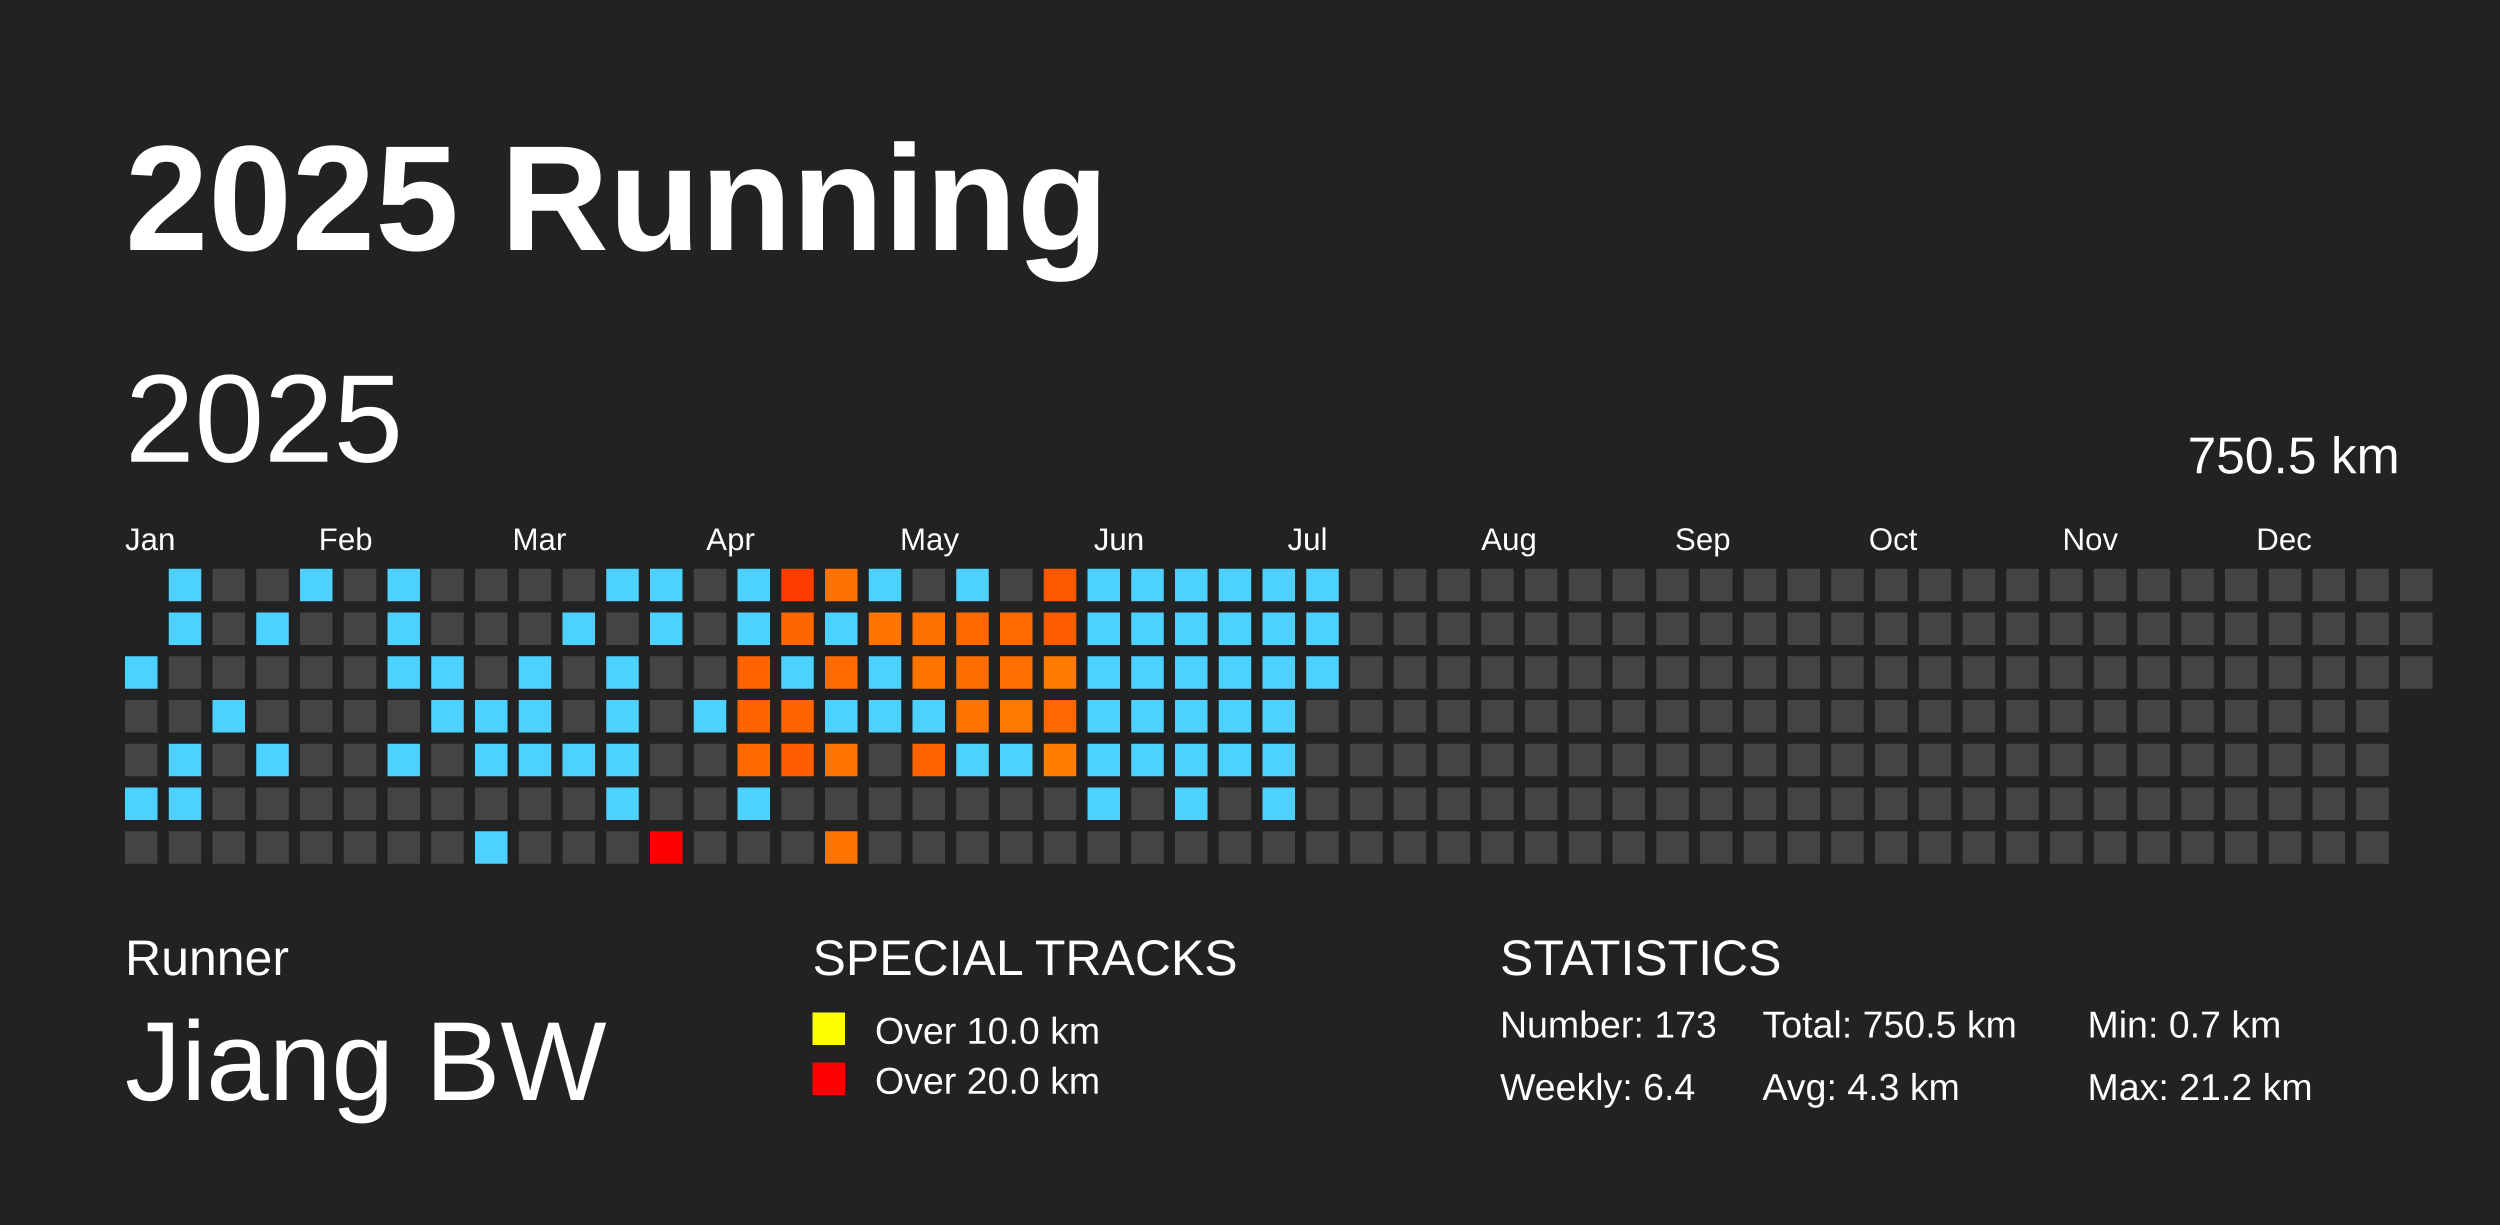
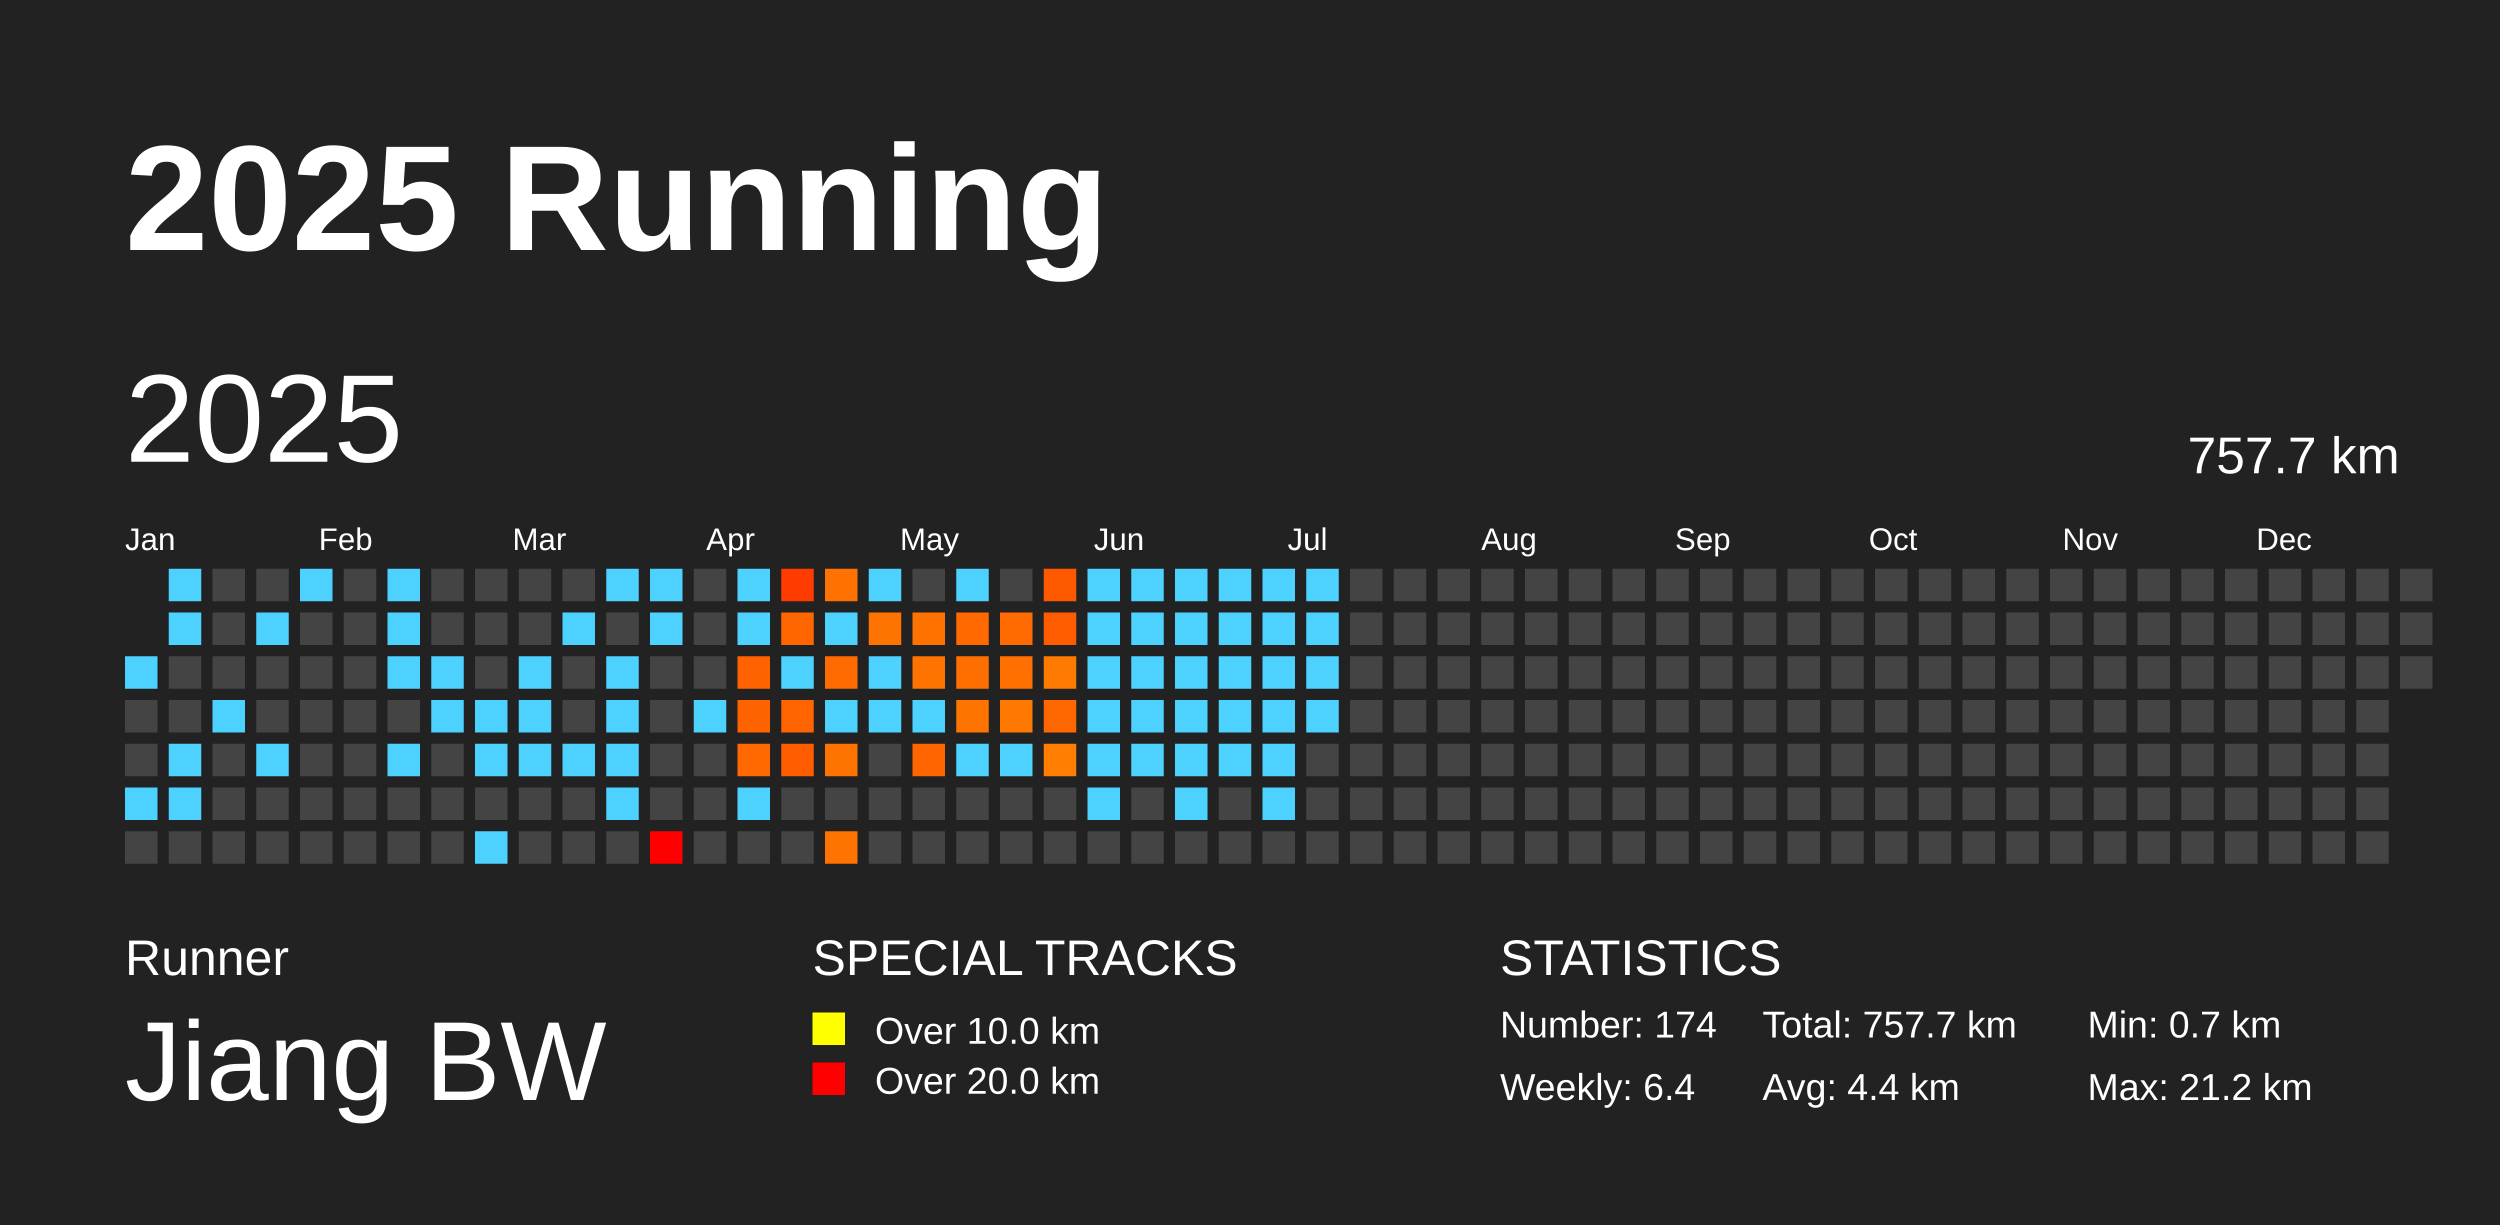
<svg xmlns="http://www.w3.org/2000/svg" baseProfile="full" height="98mm" version="1.1" viewBox="0,0,200,98" width="200mm">
  <defs />
  <rect fill="#222222" height="98" width="200" x="0" y="0" />
  <text fill="#FFFFFF" style="font-size:12px; font-family:Arial; font-weight:bold;" x="10" y="20">2025 Running</text>
  <text fill="#FFFFFF" style="font-size:4px; font-family:Arial" x="10" y="78">Runner</text>
  <text fill="#FFFFFF" style="font-size:9px; font-family:Arial" x="10" y="88">Jiang BW</text>
  <text fill="#FFFFFF" style="font-size:4px; font-family:Arial" x="65" y="78">SPECIAL TRACKS</text>
  <rect fill="yellow" height="2.6" width="2.6" x="65" y="81" />
  <text fill="#FFFFFF" style="font-size:3px; font-family:Arial" x="70" y="83.5">Over 10.0 km</text>
  <rect fill="red" height="2.6" width="2.6" x="65" y="85" />
  <text fill="#FFFFFF" style="font-size:3px; font-family:Arial" x="70" y="87.5">Over 20.0 km</text>
  <text fill="#FFFFFF" style="font-size:4px; font-family:Arial" x="120" y="78">STATISTICS</text>
-   <text fill="#FFFFFF" style="font-size:3px; font-family:Arial" x="120" y="83">Number: 173</text>
+   <text fill="#FFFFFF" style="font-size:3px; font-family:Arial" x="120" y="83">Number: 174</text>
  <text fill="#FFFFFF" style="font-size:3px; font-family:Arial" x="120" y="88">Weekly: 6.4</text>
-   <text fill="#FFFFFF" style="font-size:3px; font-family:Arial" x="141" y="83">Total: 750.5 km</text>
-   <text fill="#FFFFFF" style="font-size:3px; font-family:Arial" x="141" y="88">Avg: 4.3 km</text>
+   <text fill="#FFFFFF" style="font-size:3px; font-family:Arial" x="141" y="83">Total: 757.7 km</text>
+   <text fill="#FFFFFF" style="font-size:3px; font-family:Arial" x="141" y="88">Avg: 4.4 km</text>
  <text fill="#FFFFFF" style="font-size:3px; font-family:Arial" x="167" y="83">Min: 0.7 km</text>
  <text fill="#FFFFFF" style="font-size:3px; font-family:Arial" x="167" y="88">Max: 21.2 km</text>
  <text dominant-baseline="hanging" fill="#FFFFFF" style="font-size:10.0px; font-family:Arial;" x="10" y="30">2025</text>
-   <text dominant-baseline="hanging" fill="#FFFFFF" style="font-size:4.125px; font-family:Arial;" x="175" y="35">750.5 km</text>
+   <text dominant-baseline="hanging" fill="#FFFFFF" style="font-size:4.125px; font-family:Arial;" x="175" y="35">757.7 km</text>
  <text fill="#FFFFFF" style="font-size:2.5px; font-family:Arial" x="10.0" y="44">Jan</text>
  <text fill="#FFFFFF" style="font-size:2.5px; font-family:Arial" x="25.5" y="44">Feb</text>
  <text fill="#FFFFFF" style="font-size:2.5px; font-family:Arial" x="41.0" y="44">Mar</text>
  <text fill="#FFFFFF" style="font-size:2.5px; font-family:Arial" x="56.5" y="44">Apr</text>
  <text fill="#FFFFFF" style="font-size:2.5px; font-family:Arial" x="72.0" y="44">May</text>
  <text fill="#FFFFFF" style="font-size:2.5px; font-family:Arial" x="87.5" y="44">Jun</text>
  <text fill="#FFFFFF" style="font-size:2.5px; font-family:Arial" x="103.0" y="44">Jul</text>
  <text fill="#FFFFFF" style="font-size:2.5px; font-family:Arial" x="118.5" y="44">Aug</text>
  <text fill="#FFFFFF" style="font-size:2.5px; font-family:Arial" x="134.0" y="44">Sep</text>
  <text fill="#FFFFFF" style="font-size:2.5px; font-family:Arial" x="149.5" y="44">Oct</text>
  <text fill="#FFFFFF" style="font-size:2.5px; font-family:Arial" x="165.0" y="44">Nov</text>
  <text fill="#FFFFFF" style="font-size:2.5px; font-family:Arial" x="180.5" y="44">Dec</text>
  <rect fill="#4dd2ff" height="2.6" width="2.6" x="10.0" y="52.5" />
  <rect fill="#444444" height="2.6" width="2.6" x="10.0" y="56.0" />
  <rect fill="#444444" height="2.6" width="2.6" x="10.0" y="59.5" />
  <rect fill="#4dd2ff" height="2.6" width="2.6" x="10.0" y="63.0" />
  <rect fill="#444444" height="2.6" width="2.6" x="10.0" y="66.5" />
  <rect fill="#4dd2ff" height="2.6" width="2.6" x="13.5" y="45.5" />
  <rect fill="#4dd2ff" height="2.6" width="2.6" x="13.5" y="49.0" />
  <rect fill="#444444" height="2.6" width="2.6" x="13.5" y="52.5" />
  <rect fill="#444444" height="2.6" width="2.6" x="13.5" y="56.0" />
  <rect fill="#4dd2ff" height="2.6" width="2.6" x="13.5" y="59.5" />
  <rect fill="#4dd2ff" height="2.6" width="2.6" x="13.5" y="63.0" />
  <rect fill="#444444" height="2.6" width="2.6" x="13.5" y="66.5" />
  <rect fill="#444444" height="2.6" width="2.6" x="17.0" y="45.5" />
  <rect fill="#444444" height="2.6" width="2.6" x="17.0" y="49.0" />
  <rect fill="#444444" height="2.6" width="2.6" x="17.0" y="52.5" />
  <rect fill="#4dd2ff" height="2.6" width="2.6" x="17.0" y="56.0" />
  <rect fill="#444444" height="2.6" width="2.6" x="17.0" y="59.5" />
  <rect fill="#444444" height="2.6" width="2.6" x="17.0" y="63.0" />
  <rect fill="#444444" height="2.6" width="2.6" x="17.0" y="66.5" />
  <rect fill="#444444" height="2.6" width="2.6" x="20.5" y="45.5" />
  <rect fill="#4dd2ff" height="2.6" width="2.6" x="20.5" y="49.0" />
  <rect fill="#444444" height="2.6" width="2.6" x="20.5" y="52.5" />
  <rect fill="#444444" height="2.6" width="2.6" x="20.5" y="56.0" />
  <rect fill="#4dd2ff" height="2.6" width="2.6" x="20.5" y="59.5" />
  <rect fill="#444444" height="2.6" width="2.6" x="20.5" y="63.0" />
  <rect fill="#444444" height="2.6" width="2.6" x="20.5" y="66.5" />
  <rect fill="#4dd2ff" height="2.6" width="2.6" x="24.0" y="45.5" />
  <rect fill="#444444" height="2.6" width="2.6" x="24.0" y="49.0" />
  <rect fill="#444444" height="2.6" width="2.6" x="24.0" y="52.5" />
  <rect fill="#444444" height="2.6" width="2.6" x="24.0" y="56.0" />
  <rect fill="#444444" height="2.6" width="2.6" x="24.0" y="59.5" />
  <rect fill="#444444" height="2.6" width="2.6" x="24.0" y="63.0" />
  <rect fill="#444444" height="2.6" width="2.6" x="24.0" y="66.5" />
  <rect fill="#444444" height="2.6" width="2.6" x="27.5" y="45.5" />
  <rect fill="#444444" height="2.6" width="2.6" x="27.5" y="49.0" />
  <rect fill="#444444" height="2.6" width="2.6" x="27.5" y="52.5" />
  <rect fill="#444444" height="2.6" width="2.6" x="27.5" y="56.0" />
  <rect fill="#444444" height="2.6" width="2.6" x="27.5" y="59.5" />
  <rect fill="#444444" height="2.6" width="2.6" x="27.5" y="63.0" />
  <rect fill="#444444" height="2.6" width="2.6" x="27.5" y="66.5" />
  <rect fill="#4dd2ff" height="2.6" width="2.6" x="31.0" y="45.5" />
  <rect fill="#4dd2ff" height="2.6" width="2.6" x="31.0" y="49.0" />
  <rect fill="#4dd2ff" height="2.6" width="2.6" x="31.0" y="52.5" />
  <rect fill="#444444" height="2.6" width="2.6" x="31.0" y="56.0" />
  <rect fill="#4dd2ff" height="2.6" width="2.6" x="31.0" y="59.5" />
  <rect fill="#444444" height="2.6" width="2.6" x="31.0" y="63.0" />
  <rect fill="#444444" height="2.6" width="2.6" x="31.0" y="66.5" />
  <rect fill="#444444" height="2.6" width="2.6" x="34.5" y="45.5" />
  <rect fill="#444444" height="2.6" width="2.6" x="34.5" y="49.0" />
  <rect fill="#4dd2ff" height="2.6" width="2.6" x="34.5" y="52.5" />
  <rect fill="#4dd2ff" height="2.6" width="2.6" x="34.5" y="56.0" />
  <rect fill="#444444" height="2.6" width="2.6" x="34.5" y="59.5" />
  <rect fill="#444444" height="2.6" width="2.6" x="34.5" y="63.0" />
  <rect fill="#444444" height="2.6" width="2.6" x="34.5" y="66.5" />
  <rect fill="#444444" height="2.6" width="2.6" x="38.0" y="45.5" />
  <rect fill="#444444" height="2.6" width="2.6" x="38.0" y="49.0" />
  <rect fill="#444444" height="2.6" width="2.6" x="38.0" y="52.5" />
  <rect fill="#4dd2ff" height="2.6" width="2.6" x="38.0" y="56.0" />
  <rect fill="#4dd2ff" height="2.6" width="2.6" x="38.0" y="59.5" />
  <rect fill="#444444" height="2.6" width="2.6" x="38.0" y="63.0" />
  <rect fill="#4dd2ff" height="2.6" width="2.6" x="38.0" y="66.5" />
  <rect fill="#444444" height="2.6" width="2.6" x="41.5" y="45.5" />
  <rect fill="#444444" height="2.6" width="2.6" x="41.5" y="49.0" />
  <rect fill="#4dd2ff" height="2.6" width="2.6" x="41.5" y="52.5" />
  <rect fill="#4dd2ff" height="2.6" width="2.6" x="41.5" y="56.0" />
  <rect fill="#4dd2ff" height="2.6" width="2.6" x="41.5" y="59.5" />
  <rect fill="#444444" height="2.6" width="2.6" x="41.5" y="63.0" />
  <rect fill="#444444" height="2.6" width="2.6" x="41.5" y="66.5" />
  <rect fill="#444444" height="2.6" width="2.6" x="45.0" y="45.5" />
  <rect fill="#4dd2ff" height="2.6" width="2.6" x="45.0" y="49.0" />
  <rect fill="#444444" height="2.6" width="2.6" x="45.0" y="52.5" />
  <rect fill="#444444" height="2.6" width="2.6" x="45.0" y="56.0" />
  <rect fill="#4dd2ff" height="2.6" width="2.6" x="45.0" y="59.5" />
  <rect fill="#444444" height="2.6" width="2.6" x="45.0" y="63.0" />
  <rect fill="#444444" height="2.6" width="2.6" x="45.0" y="66.5" />
  <rect fill="#4dd2ff" height="2.6" width="2.6" x="48.5" y="45.5" />
  <rect fill="#444444" height="2.6" width="2.6" x="48.5" y="49.0" />
  <rect fill="#4dd2ff" height="2.6" width="2.6" x="48.5" y="52.5" />
  <rect fill="#4dd2ff" height="2.6" width="2.6" x="48.5" y="56.0" />
  <rect fill="#4dd2ff" height="2.6" width="2.6" x="48.5" y="59.5" />
  <rect fill="#4dd2ff" height="2.6" width="2.6" x="48.5" y="63.0" />
  <rect fill="#444444" height="2.6" width="2.6" x="48.5" y="66.5" />
  <rect fill="#4dd2ff" height="2.6" width="2.6" x="52.0" y="45.5" />
  <rect fill="#4dd2ff" height="2.6" width="2.6" x="52.0" y="49.0" />
  <rect fill="#444444" height="2.6" width="2.6" x="52.0" y="52.5" />
  <rect fill="#444444" height="2.6" width="2.6" x="52.0" y="56.0" />
  <rect fill="#444444" height="2.6" width="2.6" x="52.0" y="59.5" />
  <rect fill="#444444" height="2.6" width="2.6" x="52.0" y="63.0" />
  <rect fill="red" height="2.6" width="2.6" x="52.0" y="66.5" />
  <rect fill="#444444" height="2.6" width="2.6" x="55.5" y="45.5" />
  <rect fill="#444444" height="2.6" width="2.6" x="55.5" y="49.0" />
  <rect fill="#444444" height="2.6" width="2.6" x="55.5" y="52.5" />
  <rect fill="#4dd2ff" height="2.6" width="2.6" x="55.5" y="56.0" />
  <rect fill="#444444" height="2.6" width="2.6" x="55.5" y="59.5" />
  <rect fill="#444444" height="2.6" width="2.6" x="55.5" y="63.0" />
  <rect fill="#444444" height="2.6" width="2.6" x="55.5" y="66.5" />
  <rect fill="#4dd2ff" height="2.6" width="2.6" x="59.0" y="45.5" />
  <rect fill="#4dd2ff" height="2.6" width="2.6" x="59.0" y="49.0" />
  <rect fill="#ff6200" height="2.6" width="2.6" x="59.0" y="52.5" />
  <rect fill="#ff6300" height="2.6" width="2.6" x="59.0" y="56.0" />
  <rect fill="#ff6900" height="2.6" width="2.6" x="59.0" y="59.5" />
  <rect fill="#4dd2ff" height="2.6" width="2.6" x="59.0" y="63.0" />
  <rect fill="#444444" height="2.6" width="2.6" x="59.0" y="66.5" />
  <rect fill="#ff3b00" height="2.6" width="2.6" x="62.5" y="45.5" />
  <rect fill="#ff6600" height="2.6" width="2.6" x="62.5" y="49.0" />
  <rect fill="#4dd2ff" height="2.6" width="2.6" x="62.5" y="52.5" />
  <rect fill="#ff6400" height="2.6" width="2.6" x="62.5" y="56.0" />
  <rect fill="#ff5d00" height="2.6" width="2.6" x="62.5" y="59.5" />
  <rect fill="#444444" height="2.6" width="2.6" x="62.5" y="63.0" />
  <rect fill="#444444" height="2.6" width="2.6" x="62.5" y="66.5" />
  <rect fill="#ff7100" height="2.6" width="2.6" x="66.0" y="45.5" />
  <rect fill="#4dd2ff" height="2.6" width="2.6" x="66.0" y="49.0" />
  <rect fill="#ff6b00" height="2.6" width="2.6" x="66.0" y="52.5" />
  <rect fill="#4dd2ff" height="2.6" width="2.6" x="66.0" y="56.0" />
  <rect fill="#ff7400" height="2.6" width="2.6" x="66.0" y="59.5" />
  <rect fill="#444444" height="2.6" width="2.6" x="66.0" y="63.0" />
  <rect fill="#ff7300" height="2.6" width="2.6" x="66.0" y="66.5" />
  <rect fill="#4dd2ff" height="2.6" width="2.6" x="69.5" y="45.5" />
  <rect fill="#ff7400" height="2.6" width="2.6" x="69.5" y="49.0" />
  <rect fill="#4dd2ff" height="2.6" width="2.6" x="69.5" y="52.5" />
  <rect fill="#4dd2ff" height="2.6" width="2.6" x="69.5" y="56.0" />
  <rect fill="#444444" height="2.6" width="2.6" x="69.5" y="59.5" />
  <rect fill="#444444" height="2.6" width="2.6" x="69.5" y="63.0" />
  <rect fill="#444444" height="2.6" width="2.6" x="69.5" y="66.5" />
  <rect fill="#444444" height="2.6" width="2.6" x="73.0" y="45.5" />
  <rect fill="#ff7200" height="2.6" width="2.6" x="73.0" y="49.0" />
  <rect fill="#ff7300" height="2.6" width="2.6" x="73.0" y="52.5" />
  <rect fill="#4dd2ff" height="2.6" width="2.6" x="73.0" y="56.0" />
  <rect fill="#ff6400" height="2.6" width="2.6" x="73.0" y="59.5" />
  <rect fill="#444444" height="2.6" width="2.6" x="73.0" y="63.0" />
  <rect fill="#444444" height="2.6" width="2.6" x="73.0" y="66.5" />
  <rect fill="#4dd2ff" height="2.6" width="2.6" x="76.5" y="45.5" />
  <rect fill="#ff6900" height="2.6" width="2.6" x="76.5" y="49.0" />
  <rect fill="#ff6f00" height="2.6" width="2.6" x="76.5" y="52.5" />
  <rect fill="#ff7300" height="2.6" width="2.6" x="76.5" y="56.0" />
  <rect fill="#4dd2ff" height="2.6" width="2.6" x="76.5" y="59.5" />
  <rect fill="#444444" height="2.6" width="2.6" x="76.5" y="63.0" />
  <rect fill="#444444" height="2.6" width="2.6" x="76.5" y="66.5" />
  <rect fill="#444444" height="2.6" width="2.6" x="80.0" y="45.5" />
  <rect fill="#ff6b00" height="2.6" width="2.6" x="80.0" y="49.0" />
  <rect fill="#ff7000" height="2.6" width="2.6" x="80.0" y="52.5" />
  <rect fill="#ff7800" height="2.6" width="2.6" x="80.0" y="56.0" />
  <rect fill="#4dd2ff" height="2.6" width="2.6" x="80.0" y="59.5" />
  <rect fill="#444444" height="2.6" width="2.6" x="80.0" y="63.0" />
  <rect fill="#444444" height="2.6" width="2.6" x="80.0" y="66.5" />
  <rect fill="#ff5900" height="2.6" width="2.6" x="83.5" y="45.5" />
  <rect fill="#ff5c00" height="2.6" width="2.6" x="83.5" y="49.0" />
  <rect fill="#ff7a00" height="2.6" width="2.6" x="83.5" y="52.5" />
  <rect fill="#ff6800" height="2.6" width="2.6" x="83.5" y="56.0" />
  <rect fill="#ff7d00" height="2.6" width="2.6" x="83.5" y="59.5" />
  <rect fill="#444444" height="2.6" width="2.6" x="83.5" y="63.0" />
  <rect fill="#444444" height="2.6" width="2.6" x="83.5" y="66.5" />
  <rect fill="#4dd2ff" height="2.6" width="2.6" x="87.0" y="45.5" />
  <rect fill="#4dd2ff" height="2.6" width="2.6" x="87.0" y="49.0" />
  <rect fill="#4dd2ff" height="2.6" width="2.6" x="87.0" y="52.5" />
  <rect fill="#4dd2ff" height="2.6" width="2.6" x="87.0" y="56.0" />
  <rect fill="#4dd2ff" height="2.6" width="2.6" x="87.0" y="59.5" />
  <rect fill="#4dd2ff" height="2.6" width="2.6" x="87.0" y="63.0" />
  <rect fill="#444444" height="2.6" width="2.6" x="87.0" y="66.5" />
  <rect fill="#4dd2ff" height="2.6" width="2.6" x="90.5" y="45.5" />
  <rect fill="#4dd2ff" height="2.6" width="2.6" x="90.5" y="49.0" />
  <rect fill="#4dd2ff" height="2.6" width="2.6" x="90.5" y="52.5" />
  <rect fill="#4dd2ff" height="2.6" width="2.6" x="90.5" y="56.0" />
  <rect fill="#4dd2ff" height="2.6" width="2.6" x="90.5" y="59.5" />
  <rect fill="#444444" height="2.6" width="2.6" x="90.5" y="63.0" />
  <rect fill="#444444" height="2.6" width="2.6" x="90.5" y="66.5" />
  <rect fill="#4dd2ff" height="2.6" width="2.6" x="94.0" y="45.5" />
  <rect fill="#4dd2ff" height="2.6" width="2.6" x="94.0" y="49.0" />
  <rect fill="#4dd2ff" height="2.6" width="2.6" x="94.0" y="52.5" />
  <rect fill="#4dd2ff" height="2.6" width="2.6" x="94.0" y="56.0" />
  <rect fill="#4dd2ff" height="2.6" width="2.6" x="94.0" y="59.5" />
  <rect fill="#4dd2ff" height="2.6" width="2.6" x="94.0" y="63.0" />
  <rect fill="#444444" height="2.6" width="2.6" x="94.0" y="66.5" />
  <rect fill="#4dd2ff" height="2.6" width="2.6" x="97.5" y="45.5" />
  <rect fill="#4dd2ff" height="2.6" width="2.6" x="97.5" y="49.0" />
  <rect fill="#4dd2ff" height="2.6" width="2.6" x="97.5" y="52.5" />
  <rect fill="#4dd2ff" height="2.6" width="2.6" x="97.5" y="56.0" />
  <rect fill="#4dd2ff" height="2.6" width="2.6" x="97.5" y="59.5" />
  <rect fill="#444444" height="2.6" width="2.6" x="97.5" y="63.0" />
  <rect fill="#444444" height="2.6" width="2.6" x="97.5" y="66.5" />
  <rect fill="#4dd2ff" height="2.6" width="2.6" x="101.0" y="45.5" />
  <rect fill="#4dd2ff" height="2.6" width="2.6" x="101.0" y="49.0" />
  <rect fill="#4dd2ff" height="2.6" width="2.6" x="101.0" y="52.5" />
  <rect fill="#4dd2ff" height="2.6" width="2.6" x="101.0" y="56.0" />
  <rect fill="#4dd2ff" height="2.6" width="2.6" x="101.0" y="59.5" />
  <rect fill="#4dd2ff" height="2.6" width="2.6" x="101.0" y="63.0" />
  <rect fill="#444444" height="2.6" width="2.6" x="101.0" y="66.5" />
  <rect fill="#4dd2ff" height="2.6" width="2.6" x="104.5" y="45.5" />
  <rect fill="#4dd2ff" height="2.6" width="2.6" x="104.5" y="49.0" />
  <rect fill="#4dd2ff" height="2.6" width="2.6" x="104.5" y="52.5" />
-   <rect fill="#444444" height="2.6" width="2.6" x="104.5" y="56.0" />
+   <rect fill="#4dd2ff" height="2.6" width="2.6" x="104.5" y="56.0" />
  <rect fill="#444444" height="2.6" width="2.6" x="104.5" y="59.5" />
  <rect fill="#444444" height="2.6" width="2.6" x="104.5" y="63.0" />
  <rect fill="#444444" height="2.6" width="2.6" x="104.5" y="66.5" />
  <rect fill="#444444" height="2.6" width="2.6" x="108.0" y="45.5" />
  <rect fill="#444444" height="2.6" width="2.6" x="108.0" y="49.0" />
  <rect fill="#444444" height="2.6" width="2.6" x="108.0" y="52.5" />
  <rect fill="#444444" height="2.6" width="2.6" x="108.0" y="56.0" />
  <rect fill="#444444" height="2.6" width="2.6" x="108.0" y="59.5" />
  <rect fill="#444444" height="2.6" width="2.6" x="108.0" y="63.0" />
  <rect fill="#444444" height="2.6" width="2.6" x="108.0" y="66.5" />
  <rect fill="#444444" height="2.6" width="2.6" x="111.5" y="45.5" />
  <rect fill="#444444" height="2.6" width="2.6" x="111.5" y="49.0" />
  <rect fill="#444444" height="2.6" width="2.6" x="111.5" y="52.5" />
  <rect fill="#444444" height="2.6" width="2.6" x="111.5" y="56.0" />
  <rect fill="#444444" height="2.6" width="2.6" x="111.5" y="59.5" />
  <rect fill="#444444" height="2.6" width="2.6" x="111.5" y="63.0" />
  <rect fill="#444444" height="2.6" width="2.6" x="111.5" y="66.5" />
  <rect fill="#444444" height="2.6" width="2.6" x="115.0" y="45.5" />
  <rect fill="#444444" height="2.6" width="2.6" x="115.0" y="49.0" />
  <rect fill="#444444" height="2.6" width="2.6" x="115.0" y="52.5" />
  <rect fill="#444444" height="2.6" width="2.6" x="115.0" y="56.0" />
  <rect fill="#444444" height="2.6" width="2.6" x="115.0" y="59.5" />
  <rect fill="#444444" height="2.6" width="2.6" x="115.0" y="63.0" />
  <rect fill="#444444" height="2.6" width="2.6" x="115.0" y="66.5" />
  <rect fill="#444444" height="2.6" width="2.6" x="118.5" y="45.5" />
  <rect fill="#444444" height="2.6" width="2.6" x="118.5" y="49.0" />
  <rect fill="#444444" height="2.6" width="2.6" x="118.5" y="52.5" />
  <rect fill="#444444" height="2.6" width="2.6" x="118.5" y="56.0" />
  <rect fill="#444444" height="2.6" width="2.6" x="118.5" y="59.5" />
  <rect fill="#444444" height="2.6" width="2.6" x="118.5" y="63.0" />
  <rect fill="#444444" height="2.6" width="2.6" x="118.5" y="66.5" />
  <rect fill="#444444" height="2.6" width="2.6" x="122.0" y="45.5" />
  <rect fill="#444444" height="2.6" width="2.6" x="122.0" y="49.0" />
  <rect fill="#444444" height="2.6" width="2.6" x="122.0" y="52.5" />
  <rect fill="#444444" height="2.6" width="2.6" x="122.0" y="56.0" />
  <rect fill="#444444" height="2.6" width="2.6" x="122.0" y="59.5" />
  <rect fill="#444444" height="2.6" width="2.6" x="122.0" y="63.0" />
  <rect fill="#444444" height="2.6" width="2.6" x="122.0" y="66.5" />
  <rect fill="#444444" height="2.6" width="2.6" x="125.5" y="45.5" />
  <rect fill="#444444" height="2.6" width="2.6" x="125.5" y="49.0" />
  <rect fill="#444444" height="2.6" width="2.6" x="125.5" y="52.5" />
  <rect fill="#444444" height="2.6" width="2.6" x="125.5" y="56.0" />
  <rect fill="#444444" height="2.6" width="2.6" x="125.5" y="59.5" />
  <rect fill="#444444" height="2.6" width="2.6" x="125.5" y="63.0" />
  <rect fill="#444444" height="2.6" width="2.6" x="125.5" y="66.5" />
  <rect fill="#444444" height="2.6" width="2.6" x="129.0" y="45.5" />
  <rect fill="#444444" height="2.6" width="2.6" x="129.0" y="49.0" />
  <rect fill="#444444" height="2.6" width="2.6" x="129.0" y="52.5" />
  <rect fill="#444444" height="2.6" width="2.6" x="129.0" y="56.0" />
  <rect fill="#444444" height="2.6" width="2.6" x="129.0" y="59.5" />
  <rect fill="#444444" height="2.6" width="2.6" x="129.0" y="63.0" />
  <rect fill="#444444" height="2.6" width="2.6" x="129.0" y="66.5" />
  <rect fill="#444444" height="2.6" width="2.6" x="132.5" y="45.5" />
  <rect fill="#444444" height="2.6" width="2.6" x="132.5" y="49.0" />
  <rect fill="#444444" height="2.6" width="2.6" x="132.5" y="52.5" />
  <rect fill="#444444" height="2.6" width="2.6" x="132.5" y="56.0" />
  <rect fill="#444444" height="2.6" width="2.6" x="132.5" y="59.5" />
  <rect fill="#444444" height="2.6" width="2.6" x="132.5" y="63.0" />
  <rect fill="#444444" height="2.6" width="2.6" x="132.5" y="66.5" />
  <rect fill="#444444" height="2.6" width="2.6" x="136.0" y="45.5" />
  <rect fill="#444444" height="2.6" width="2.6" x="136.0" y="49.0" />
  <rect fill="#444444" height="2.6" width="2.6" x="136.0" y="52.5" />
  <rect fill="#444444" height="2.6" width="2.6" x="136.0" y="56.0" />
  <rect fill="#444444" height="2.6" width="2.6" x="136.0" y="59.5" />
  <rect fill="#444444" height="2.6" width="2.6" x="136.0" y="63.0" />
  <rect fill="#444444" height="2.6" width="2.6" x="136.0" y="66.5" />
  <rect fill="#444444" height="2.6" width="2.6" x="139.5" y="45.5" />
  <rect fill="#444444" height="2.6" width="2.6" x="139.5" y="49.0" />
  <rect fill="#444444" height="2.6" width="2.6" x="139.5" y="52.5" />
  <rect fill="#444444" height="2.6" width="2.6" x="139.5" y="56.0" />
  <rect fill="#444444" height="2.6" width="2.6" x="139.5" y="59.5" />
  <rect fill="#444444" height="2.6" width="2.6" x="139.5" y="63.0" />
  <rect fill="#444444" height="2.6" width="2.6" x="139.5" y="66.5" />
  <rect fill="#444444" height="2.6" width="2.6" x="143.0" y="45.5" />
  <rect fill="#444444" height="2.6" width="2.6" x="143.0" y="49.0" />
  <rect fill="#444444" height="2.6" width="2.6" x="143.0" y="52.5" />
  <rect fill="#444444" height="2.6" width="2.6" x="143.0" y="56.0" />
  <rect fill="#444444" height="2.6" width="2.6" x="143.0" y="59.5" />
  <rect fill="#444444" height="2.6" width="2.6" x="143.0" y="63.0" />
  <rect fill="#444444" height="2.6" width="2.6" x="143.0" y="66.5" />
  <rect fill="#444444" height="2.6" width="2.6" x="146.5" y="45.5" />
  <rect fill="#444444" height="2.6" width="2.6" x="146.5" y="49.0" />
  <rect fill="#444444" height="2.6" width="2.6" x="146.5" y="52.5" />
  <rect fill="#444444" height="2.6" width="2.6" x="146.5" y="56.0" />
  <rect fill="#444444" height="2.6" width="2.6" x="146.5" y="59.5" />
  <rect fill="#444444" height="2.6" width="2.6" x="146.5" y="63.0" />
  <rect fill="#444444" height="2.6" width="2.6" x="146.5" y="66.5" />
  <rect fill="#444444" height="2.6" width="2.6" x="150.0" y="45.5" />
  <rect fill="#444444" height="2.6" width="2.6" x="150.0" y="49.0" />
  <rect fill="#444444" height="2.6" width="2.6" x="150.0" y="52.5" />
  <rect fill="#444444" height="2.6" width="2.6" x="150.0" y="56.0" />
  <rect fill="#444444" height="2.6" width="2.6" x="150.0" y="59.5" />
  <rect fill="#444444" height="2.6" width="2.6" x="150.0" y="63.0" />
  <rect fill="#444444" height="2.6" width="2.6" x="150.0" y="66.5" />
  <rect fill="#444444" height="2.6" width="2.6" x="153.5" y="45.5" />
  <rect fill="#444444" height="2.6" width="2.6" x="153.5" y="49.0" />
  <rect fill="#444444" height="2.6" width="2.6" x="153.5" y="52.5" />
  <rect fill="#444444" height="2.6" width="2.6" x="153.5" y="56.0" />
  <rect fill="#444444" height="2.6" width="2.6" x="153.5" y="59.5" />
  <rect fill="#444444" height="2.6" width="2.6" x="153.5" y="63.0" />
  <rect fill="#444444" height="2.6" width="2.6" x="153.5" y="66.5" />
  <rect fill="#444444" height="2.6" width="2.6" x="157.0" y="45.5" />
  <rect fill="#444444" height="2.6" width="2.6" x="157.0" y="49.0" />
  <rect fill="#444444" height="2.6" width="2.6" x="157.0" y="52.5" />
  <rect fill="#444444" height="2.6" width="2.6" x="157.0" y="56.0" />
  <rect fill="#444444" height="2.6" width="2.6" x="157.0" y="59.5" />
  <rect fill="#444444" height="2.6" width="2.6" x="157.0" y="63.0" />
  <rect fill="#444444" height="2.6" width="2.6" x="157.0" y="66.5" />
  <rect fill="#444444" height="2.6" width="2.6" x="160.5" y="45.5" />
  <rect fill="#444444" height="2.6" width="2.6" x="160.5" y="49.0" />
  <rect fill="#444444" height="2.6" width="2.6" x="160.5" y="52.5" />
  <rect fill="#444444" height="2.6" width="2.6" x="160.5" y="56.0" />
  <rect fill="#444444" height="2.6" width="2.6" x="160.5" y="59.5" />
  <rect fill="#444444" height="2.6" width="2.6" x="160.5" y="63.0" />
  <rect fill="#444444" height="2.6" width="2.6" x="160.5" y="66.5" />
  <rect fill="#444444" height="2.6" width="2.6" x="164.0" y="45.5" />
  <rect fill="#444444" height="2.6" width="2.6" x="164.0" y="49.0" />
  <rect fill="#444444" height="2.6" width="2.6" x="164.0" y="52.5" />
  <rect fill="#444444" height="2.6" width="2.6" x="164.0" y="56.0" />
  <rect fill="#444444" height="2.6" width="2.6" x="164.0" y="59.5" />
  <rect fill="#444444" height="2.6" width="2.6" x="164.0" y="63.0" />
  <rect fill="#444444" height="2.6" width="2.6" x="164.0" y="66.5" />
  <rect fill="#444444" height="2.6" width="2.6" x="167.5" y="45.5" />
  <rect fill="#444444" height="2.6" width="2.6" x="167.5" y="49.0" />
  <rect fill="#444444" height="2.6" width="2.6" x="167.5" y="52.5" />
  <rect fill="#444444" height="2.6" width="2.6" x="167.5" y="56.0" />
  <rect fill="#444444" height="2.6" width="2.6" x="167.5" y="59.5" />
  <rect fill="#444444" height="2.6" width="2.6" x="167.5" y="63.0" />
  <rect fill="#444444" height="2.6" width="2.6" x="167.5" y="66.5" />
  <rect fill="#444444" height="2.6" width="2.6" x="171.0" y="45.5" />
  <rect fill="#444444" height="2.6" width="2.6" x="171.0" y="49.0" />
  <rect fill="#444444" height="2.6" width="2.6" x="171.0" y="52.5" />
  <rect fill="#444444" height="2.6" width="2.6" x="171.0" y="56.0" />
  <rect fill="#444444" height="2.6" width="2.6" x="171.0" y="59.5" />
  <rect fill="#444444" height="2.6" width="2.6" x="171.0" y="63.0" />
  <rect fill="#444444" height="2.6" width="2.6" x="171.0" y="66.5" />
  <rect fill="#444444" height="2.6" width="2.6" x="174.5" y="45.5" />
  <rect fill="#444444" height="2.6" width="2.6" x="174.5" y="49.0" />
  <rect fill="#444444" height="2.6" width="2.6" x="174.5" y="52.5" />
  <rect fill="#444444" height="2.6" width="2.6" x="174.5" y="56.0" />
  <rect fill="#444444" height="2.6" width="2.6" x="174.5" y="59.5" />
  <rect fill="#444444" height="2.6" width="2.6" x="174.5" y="63.0" />
  <rect fill="#444444" height="2.6" width="2.6" x="174.5" y="66.5" />
  <rect fill="#444444" height="2.6" width="2.6" x="178.0" y="45.5" />
  <rect fill="#444444" height="2.6" width="2.6" x="178.0" y="49.0" />
  <rect fill="#444444" height="2.6" width="2.6" x="178.0" y="52.5" />
  <rect fill="#444444" height="2.6" width="2.6" x="178.0" y="56.0" />
  <rect fill="#444444" height="2.6" width="2.6" x="178.0" y="59.5" />
  <rect fill="#444444" height="2.6" width="2.6" x="178.0" y="63.0" />
  <rect fill="#444444" height="2.6" width="2.6" x="178.0" y="66.5" />
  <rect fill="#444444" height="2.6" width="2.6" x="181.5" y="45.5" />
  <rect fill="#444444" height="2.6" width="2.6" x="181.5" y="49.0" />
  <rect fill="#444444" height="2.6" width="2.6" x="181.5" y="52.5" />
  <rect fill="#444444" height="2.6" width="2.6" x="181.5" y="56.0" />
  <rect fill="#444444" height="2.6" width="2.6" x="181.5" y="59.5" />
  <rect fill="#444444" height="2.6" width="2.6" x="181.5" y="63.0" />
  <rect fill="#444444" height="2.6" width="2.6" x="181.5" y="66.5" />
  <rect fill="#444444" height="2.6" width="2.6" x="185.0" y="45.5" />
  <rect fill="#444444" height="2.6" width="2.6" x="185.0" y="49.0" />
  <rect fill="#444444" height="2.6" width="2.6" x="185.0" y="52.5" />
  <rect fill="#444444" height="2.6" width="2.6" x="185.0" y="56.0" />
  <rect fill="#444444" height="2.6" width="2.6" x="185.0" y="59.5" />
  <rect fill="#444444" height="2.6" width="2.6" x="185.0" y="63.0" />
  <rect fill="#444444" height="2.6" width="2.6" x="185.0" y="66.5" />
  <rect fill="#444444" height="2.6" width="2.6" x="188.5" y="45.5" />
  <rect fill="#444444" height="2.6" width="2.6" x="188.5" y="49.0" />
  <rect fill="#444444" height="2.6" width="2.6" x="188.5" y="52.5" />
  <rect fill="#444444" height="2.6" width="2.6" x="188.5" y="56.0" />
  <rect fill="#444444" height="2.6" width="2.6" x="188.5" y="59.5" />
  <rect fill="#444444" height="2.6" width="2.6" x="188.5" y="63.0" />
  <rect fill="#444444" height="2.6" width="2.6" x="188.5" y="66.5" />
  <rect fill="#444444" height="2.6" width="2.6" x="192.0" y="45.5" />
  <rect fill="#444444" height="2.6" width="2.6" x="192.0" y="49.0" />
  <rect fill="#444444" height="2.6" width="2.6" x="192.0" y="52.5" />
</svg>
